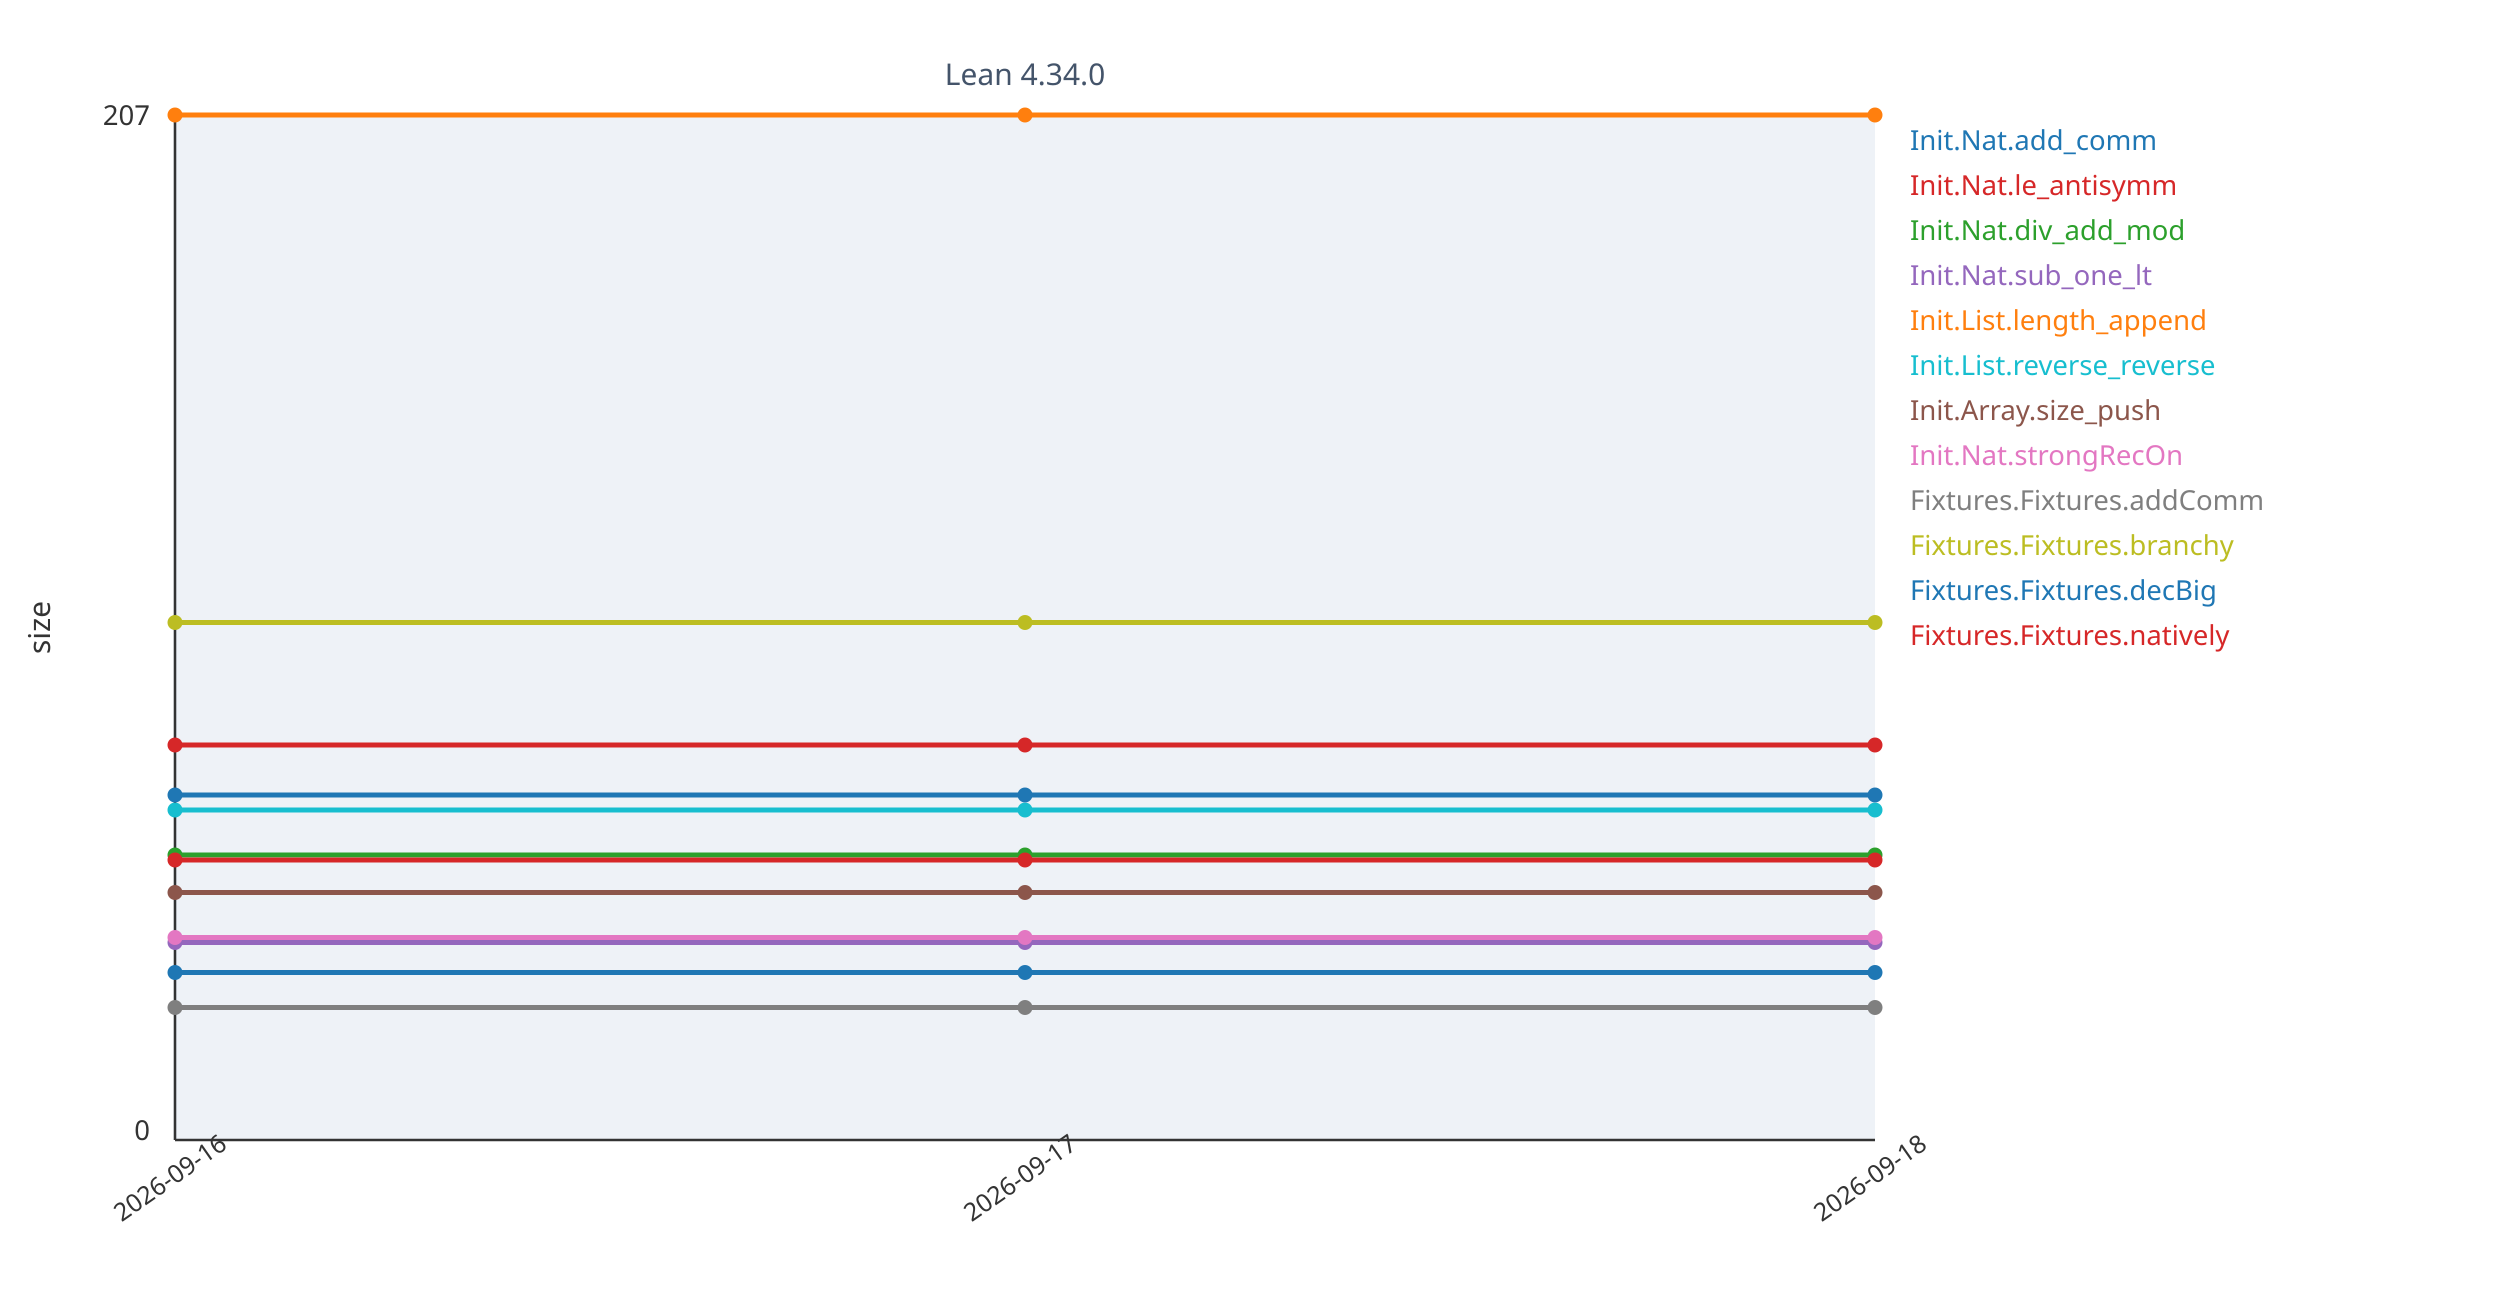
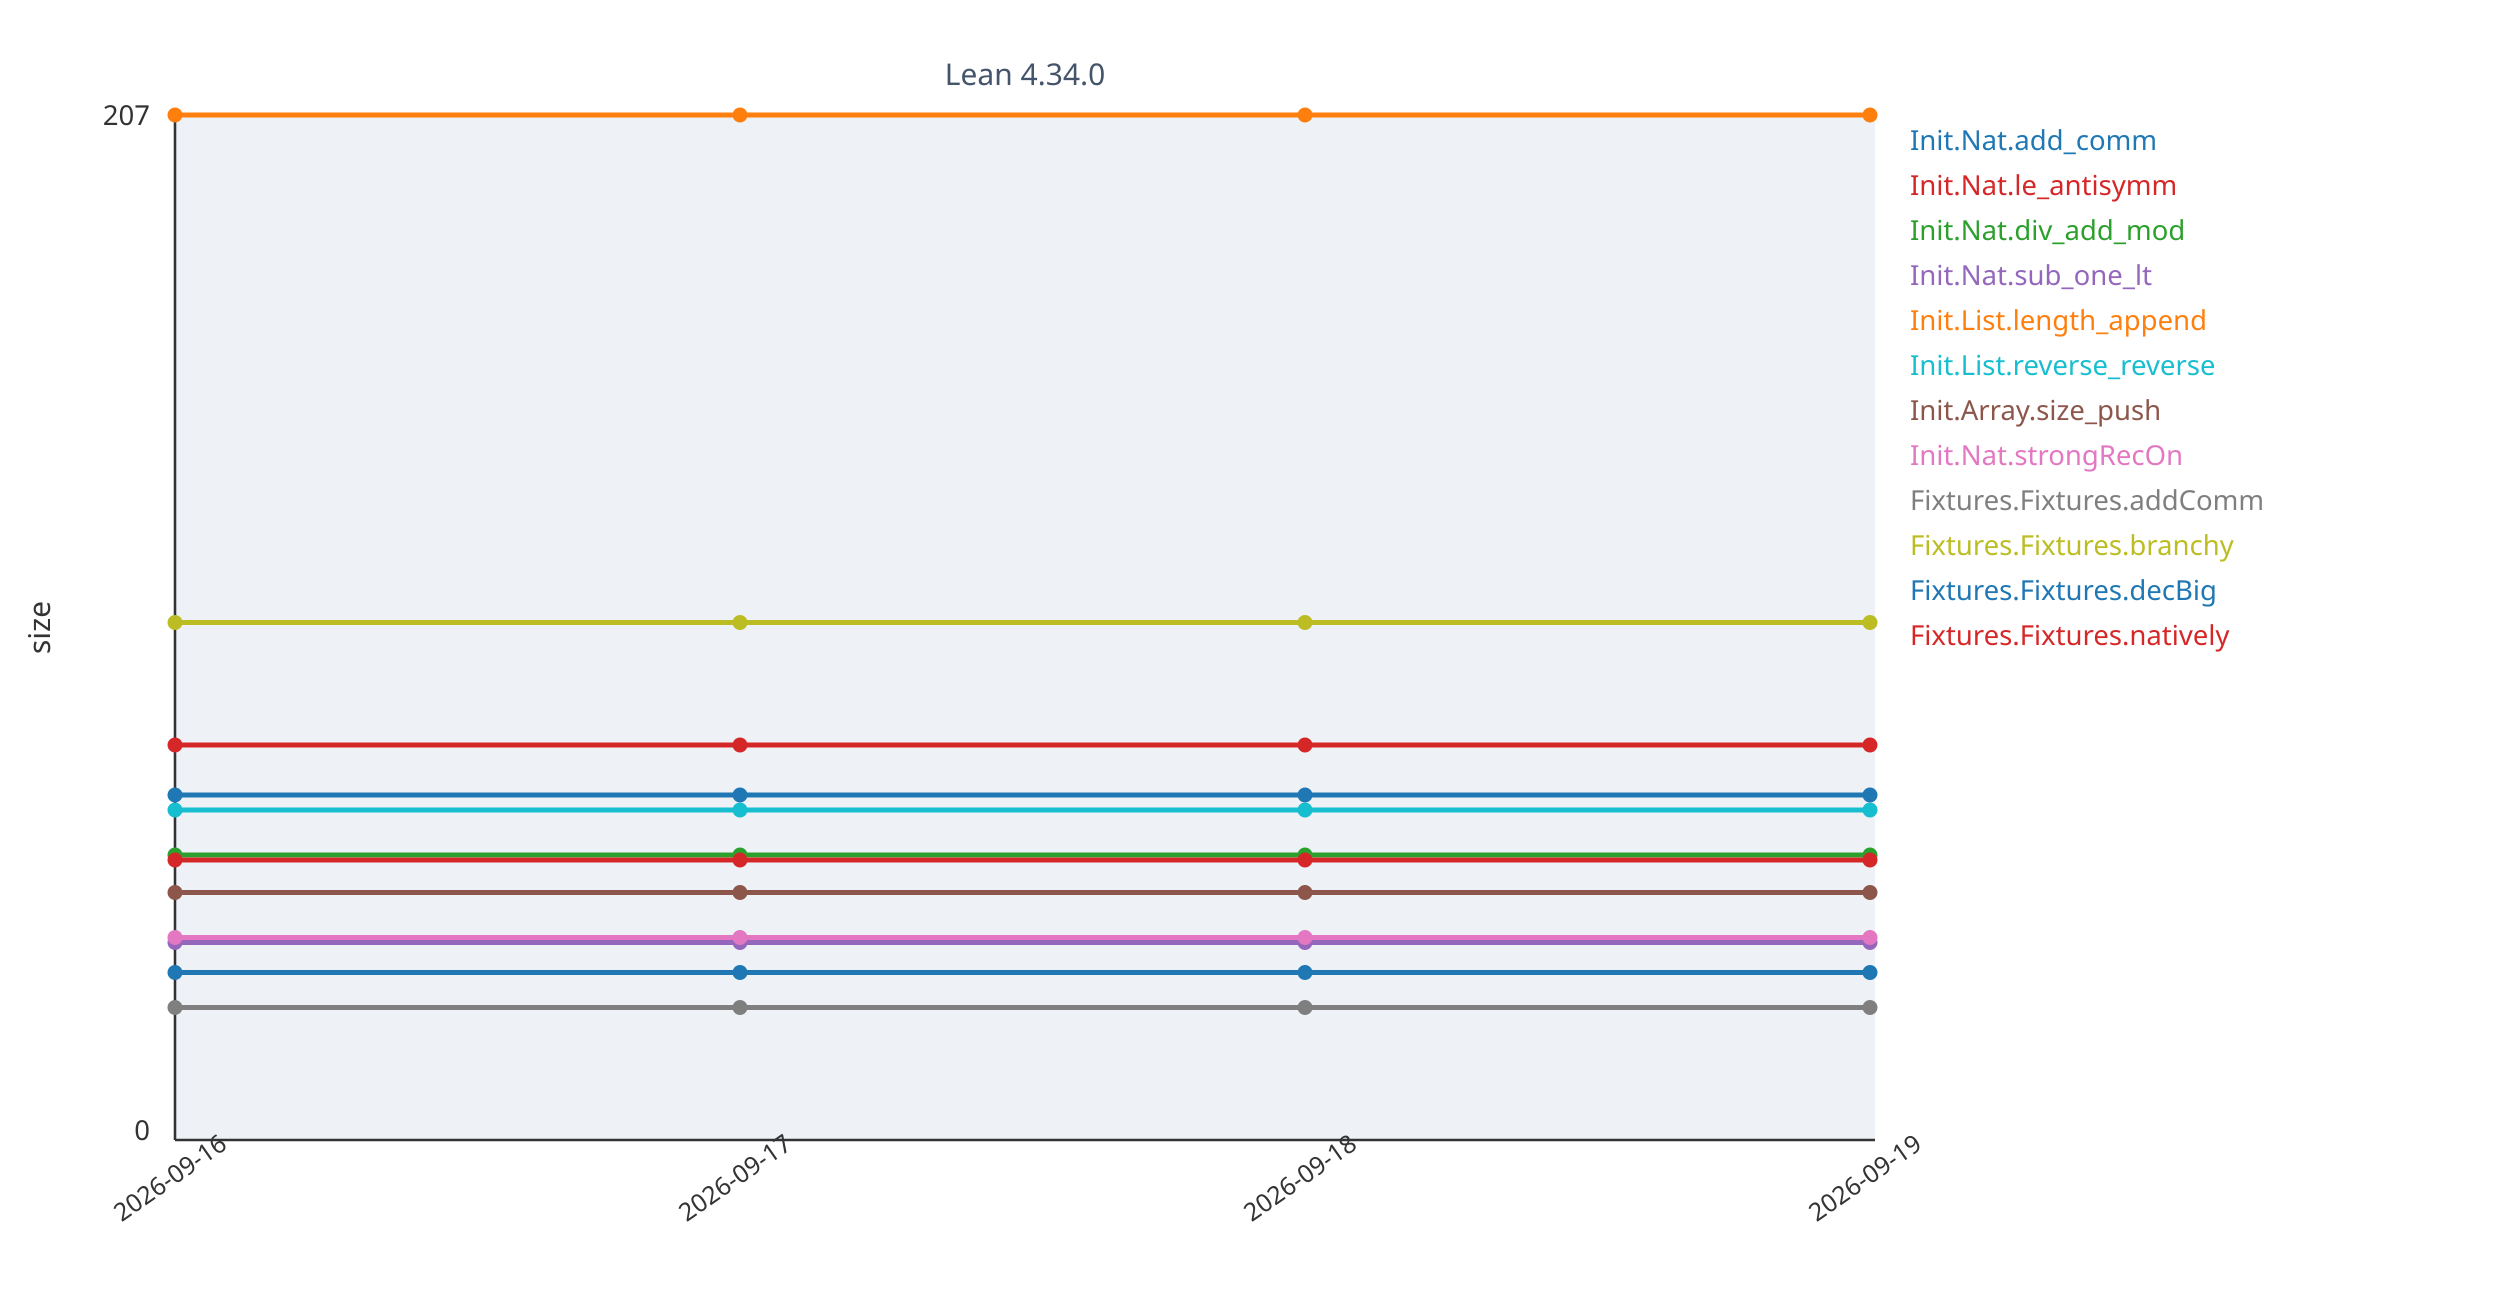
<svg xmlns="http://www.w3.org/2000/svg" viewBox="0 0 1000 520" width="1000" height="520" font-family="sans-serif">
  <rect width="1000" height="520" fill="#ffffff" />
  <rect x="70" y="46" width="680" height="410" fill="#eef2f7" />
  <line x1="70" y1="46" x2="70" y2="456" stroke="#c7d2de" stroke-width="1" />
  <text x="410" y="34" font-size="12" fill="#44546a" text-anchor="middle">Lean 4.34.0</text>
  <line x1="70" y1="456" x2="750" y2="456" stroke="#333" stroke-width="1" />
  <line x1="70" y1="46" x2="70" y2="456" stroke="#333" stroke-width="1" />
  <text x="60" y="50" font-size="11" fill="#333" text-anchor="end">207</text>
  <text x="60" y="456" font-size="11" fill="#333" text-anchor="end">0</text>
  <text x="20" y="251" font-size="12" fill="#333" transform="rotate(-90 20 251)" text-anchor="middle">size</text>
  <text x="70" y="474" font-size="10" fill="#333" text-anchor="middle" transform="rotate(-35 70 474)">2026-09-16</text>
-   <text x="410" y="474" font-size="10" fill="#333" text-anchor="middle" transform="rotate(-35 410 474)">2026-09-17</text>
-   <text x="750" y="474" font-size="10" fill="#333" text-anchor="middle" transform="rotate(-35 750 474)">2026-09-18</text>
-   <polyline fill="none" stroke="#1f77b4" stroke-width="2" points="70,389 410,389 750,389" />
+   <text x="296" y="474" font-size="10" fill="#333" text-anchor="middle" transform="rotate(-35 296 474)">2026-09-17</text>
+   <text x="522" y="474" font-size="10" fill="#333" text-anchor="middle" transform="rotate(-35 522 474)">2026-09-18</text>
+   <text x="748" y="474" font-size="10" fill="#333" text-anchor="middle" transform="rotate(-35 748 474)">2026-09-19</text>
+   <polyline fill="none" stroke="#1f77b4" stroke-width="2" points="70,389 296,389 522,389 748,389" />
  <circle cx="70" cy="389" r="3" fill="#1f77b4" />
-   <circle cx="410" cy="389" r="3" fill="#1f77b4" />
-   <circle cx="750" cy="389" r="3" fill="#1f77b4" />
+   <circle cx="296" cy="389" r="3" fill="#1f77b4" />
+   <circle cx="522" cy="389" r="3" fill="#1f77b4" />
+   <circle cx="748" cy="389" r="3" fill="#1f77b4" />
  <text x="764" y="60" font-size="11" fill="#1f77b4">Init.Nat.add_comm</text>
-   <polyline fill="none" stroke="#d62728" stroke-width="2" points="70,298 410,298 750,298" />
+   <polyline fill="none" stroke="#d62728" stroke-width="2" points="70,298 296,298 522,298 748,298" />
  <circle cx="70" cy="298" r="3" fill="#d62728" />
-   <circle cx="410" cy="298" r="3" fill="#d62728" />
-   <circle cx="750" cy="298" r="3" fill="#d62728" />
+   <circle cx="296" cy="298" r="3" fill="#d62728" />
+   <circle cx="522" cy="298" r="3" fill="#d62728" />
+   <circle cx="748" cy="298" r="3" fill="#d62728" />
  <text x="764" y="78" font-size="11" fill="#d62728">Init.Nat.le_antisymm</text>
-   <polyline fill="none" stroke="#2ca02c" stroke-width="2" points="70,342 410,342 750,342" />
+   <polyline fill="none" stroke="#2ca02c" stroke-width="2" points="70,342 296,342 522,342 748,342" />
  <circle cx="70" cy="342" r="3" fill="#2ca02c" />
-   <circle cx="410" cy="342" r="3" fill="#2ca02c" />
-   <circle cx="750" cy="342" r="3" fill="#2ca02c" />
+   <circle cx="296" cy="342" r="3" fill="#2ca02c" />
+   <circle cx="522" cy="342" r="3" fill="#2ca02c" />
+   <circle cx="748" cy="342" r="3" fill="#2ca02c" />
  <text x="764" y="96" font-size="11" fill="#2ca02c">Init.Nat.div_add_mod</text>
-   <polyline fill="none" stroke="#9467bd" stroke-width="2" points="70,377 410,377 750,377" />
+   <polyline fill="none" stroke="#9467bd" stroke-width="2" points="70,377 296,377 522,377 748,377" />
  <circle cx="70" cy="377" r="3" fill="#9467bd" />
-   <circle cx="410" cy="377" r="3" fill="#9467bd" />
-   <circle cx="750" cy="377" r="3" fill="#9467bd" />
+   <circle cx="296" cy="377" r="3" fill="#9467bd" />
+   <circle cx="522" cy="377" r="3" fill="#9467bd" />
+   <circle cx="748" cy="377" r="3" fill="#9467bd" />
  <text x="764" y="114" font-size="11" fill="#9467bd">Init.Nat.sub_one_lt</text>
-   <polyline fill="none" stroke="#ff7f0e" stroke-width="2" points="70,46 410,46 750,46" />
+   <polyline fill="none" stroke="#ff7f0e" stroke-width="2" points="70,46 296,46 522,46 748,46" />
  <circle cx="70" cy="46" r="3" fill="#ff7f0e" />
-   <circle cx="410" cy="46" r="3" fill="#ff7f0e" />
-   <circle cx="750" cy="46" r="3" fill="#ff7f0e" />
+   <circle cx="296" cy="46" r="3" fill="#ff7f0e" />
+   <circle cx="522" cy="46" r="3" fill="#ff7f0e" />
+   <circle cx="748" cy="46" r="3" fill="#ff7f0e" />
  <text x="764" y="132" font-size="11" fill="#ff7f0e">Init.List.length_append</text>
-   <polyline fill="none" stroke="#17becf" stroke-width="2" points="70,324 410,324 750,324" />
+   <polyline fill="none" stroke="#17becf" stroke-width="2" points="70,324 296,324 522,324 748,324" />
  <circle cx="70" cy="324" r="3" fill="#17becf" />
-   <circle cx="410" cy="324" r="3" fill="#17becf" />
-   <circle cx="750" cy="324" r="3" fill="#17becf" />
+   <circle cx="296" cy="324" r="3" fill="#17becf" />
+   <circle cx="522" cy="324" r="3" fill="#17becf" />
+   <circle cx="748" cy="324" r="3" fill="#17becf" />
  <text x="764" y="150" font-size="11" fill="#17becf">Init.List.reverse_reverse</text>
-   <polyline fill="none" stroke="#8c564b" stroke-width="2" points="70,357 410,357 750,357" />
+   <polyline fill="none" stroke="#8c564b" stroke-width="2" points="70,357 296,357 522,357 748,357" />
  <circle cx="70" cy="357" r="3" fill="#8c564b" />
-   <circle cx="410" cy="357" r="3" fill="#8c564b" />
-   <circle cx="750" cy="357" r="3" fill="#8c564b" />
+   <circle cx="296" cy="357" r="3" fill="#8c564b" />
+   <circle cx="522" cy="357" r="3" fill="#8c564b" />
+   <circle cx="748" cy="357" r="3" fill="#8c564b" />
  <text x="764" y="168" font-size="11" fill="#8c564b">Init.Array.size_push</text>
-   <polyline fill="none" stroke="#e377c2" stroke-width="2" points="70,375 410,375 750,375" />
+   <polyline fill="none" stroke="#e377c2" stroke-width="2" points="70,375 296,375 522,375 748,375" />
  <circle cx="70" cy="375" r="3" fill="#e377c2" />
-   <circle cx="410" cy="375" r="3" fill="#e377c2" />
-   <circle cx="750" cy="375" r="3" fill="#e377c2" />
+   <circle cx="296" cy="375" r="3" fill="#e377c2" />
+   <circle cx="522" cy="375" r="3" fill="#e377c2" />
+   <circle cx="748" cy="375" r="3" fill="#e377c2" />
  <text x="764" y="186" font-size="11" fill="#e377c2">Init.Nat.strongRecOn</text>
-   <polyline fill="none" stroke="#7f7f7f" stroke-width="2" points="70,403 410,403 750,403" />
+   <polyline fill="none" stroke="#7f7f7f" stroke-width="2" points="70,403 296,403 522,403 748,403" />
  <circle cx="70" cy="403" r="3" fill="#7f7f7f" />
-   <circle cx="410" cy="403" r="3" fill="#7f7f7f" />
-   <circle cx="750" cy="403" r="3" fill="#7f7f7f" />
+   <circle cx="296" cy="403" r="3" fill="#7f7f7f" />
+   <circle cx="522" cy="403" r="3" fill="#7f7f7f" />
+   <circle cx="748" cy="403" r="3" fill="#7f7f7f" />
  <text x="764" y="204" font-size="11" fill="#7f7f7f">Fixtures.Fixtures.addComm</text>
-   <polyline fill="none" stroke="#bcbd22" stroke-width="2" points="70,249 410,249 750,249" />
+   <polyline fill="none" stroke="#bcbd22" stroke-width="2" points="70,249 296,249 522,249 748,249" />
  <circle cx="70" cy="249" r="3" fill="#bcbd22" />
-   <circle cx="410" cy="249" r="3" fill="#bcbd22" />
-   <circle cx="750" cy="249" r="3" fill="#bcbd22" />
+   <circle cx="296" cy="249" r="3" fill="#bcbd22" />
+   <circle cx="522" cy="249" r="3" fill="#bcbd22" />
+   <circle cx="748" cy="249" r="3" fill="#bcbd22" />
  <text x="764" y="222" font-size="11" fill="#bcbd22">Fixtures.Fixtures.branchy</text>
-   <polyline fill="none" stroke="#1f77b4" stroke-width="2" points="70,318 410,318 750,318" />
+   <polyline fill="none" stroke="#1f77b4" stroke-width="2" points="70,318 296,318 522,318 748,318" />
  <circle cx="70" cy="318" r="3" fill="#1f77b4" />
-   <circle cx="410" cy="318" r="3" fill="#1f77b4" />
-   <circle cx="750" cy="318" r="3" fill="#1f77b4" />
+   <circle cx="296" cy="318" r="3" fill="#1f77b4" />
+   <circle cx="522" cy="318" r="3" fill="#1f77b4" />
+   <circle cx="748" cy="318" r="3" fill="#1f77b4" />
  <text x="764" y="240" font-size="11" fill="#1f77b4">Fixtures.Fixtures.decBig</text>
-   <polyline fill="none" stroke="#d62728" stroke-width="2" points="70,344 410,344 750,344" />
+   <polyline fill="none" stroke="#d62728" stroke-width="2" points="70,344 296,344 522,344 748,344" />
  <circle cx="70" cy="344" r="3" fill="#d62728" />
-   <circle cx="410" cy="344" r="3" fill="#d62728" />
-   <circle cx="750" cy="344" r="3" fill="#d62728" />
+   <circle cx="296" cy="344" r="3" fill="#d62728" />
+   <circle cx="522" cy="344" r="3" fill="#d62728" />
+   <circle cx="748" cy="344" r="3" fill="#d62728" />
  <text x="764" y="258" font-size="11" fill="#d62728">Fixtures.Fixtures.natively</text>
</svg>
